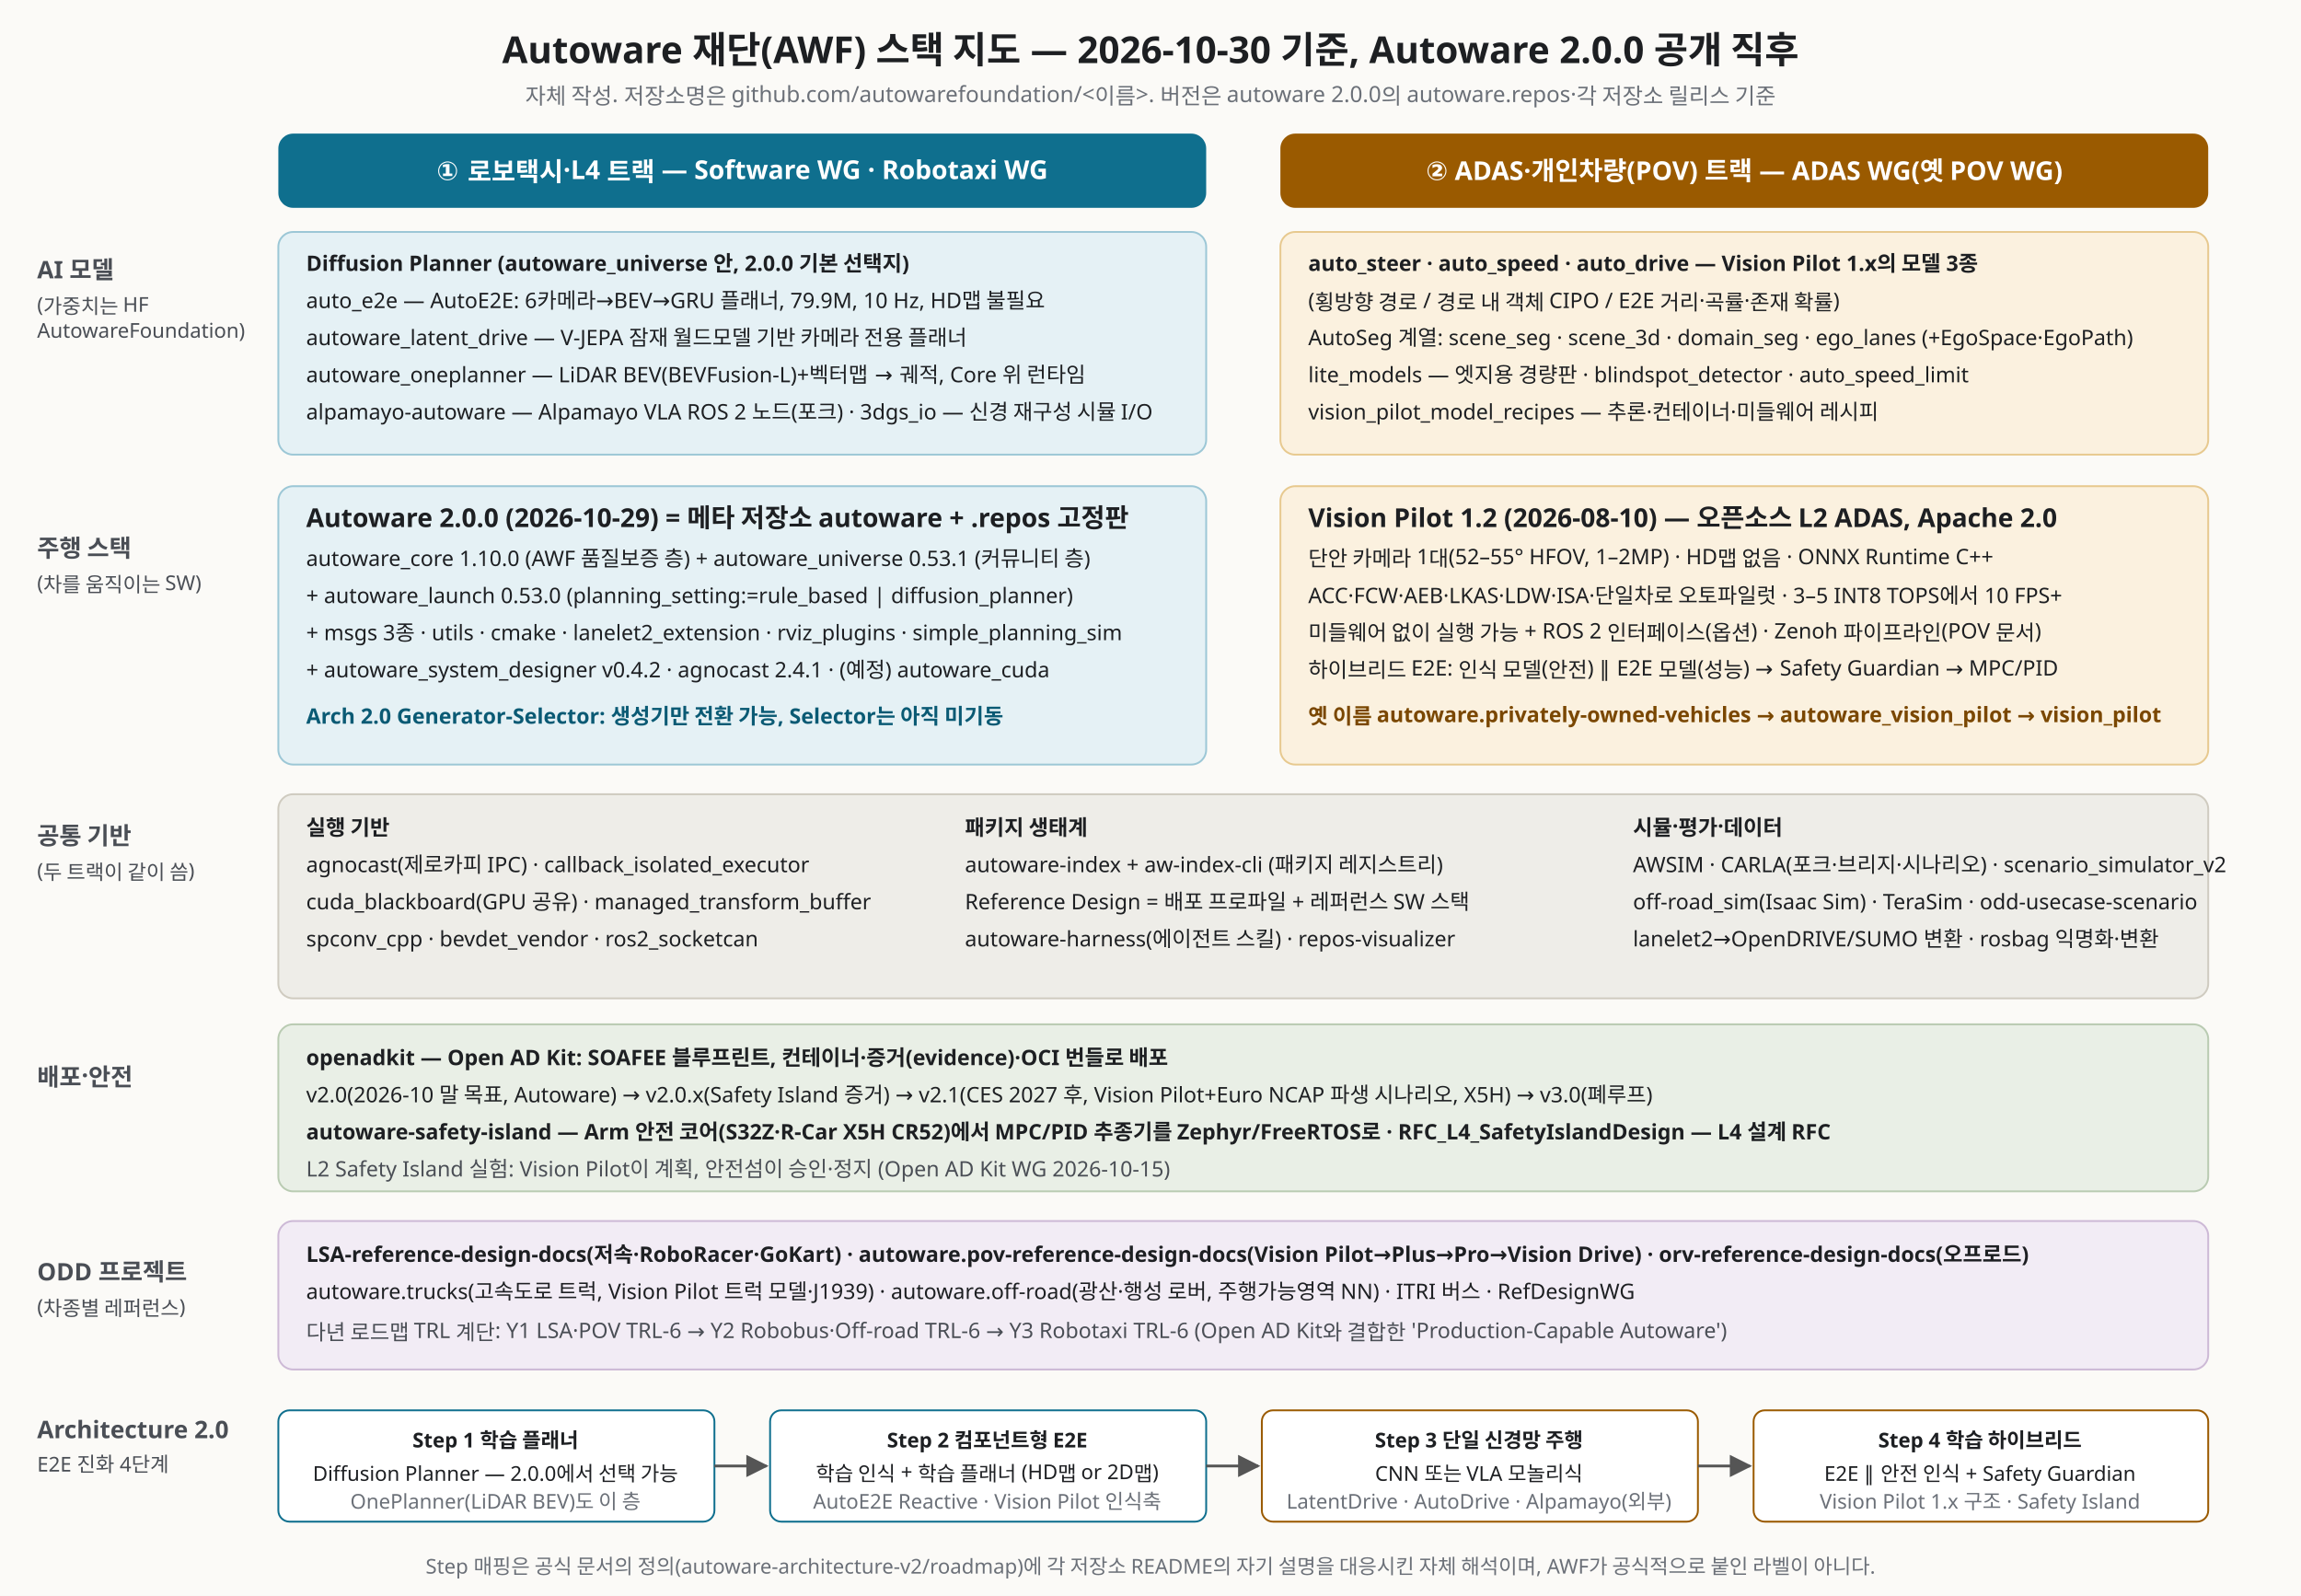
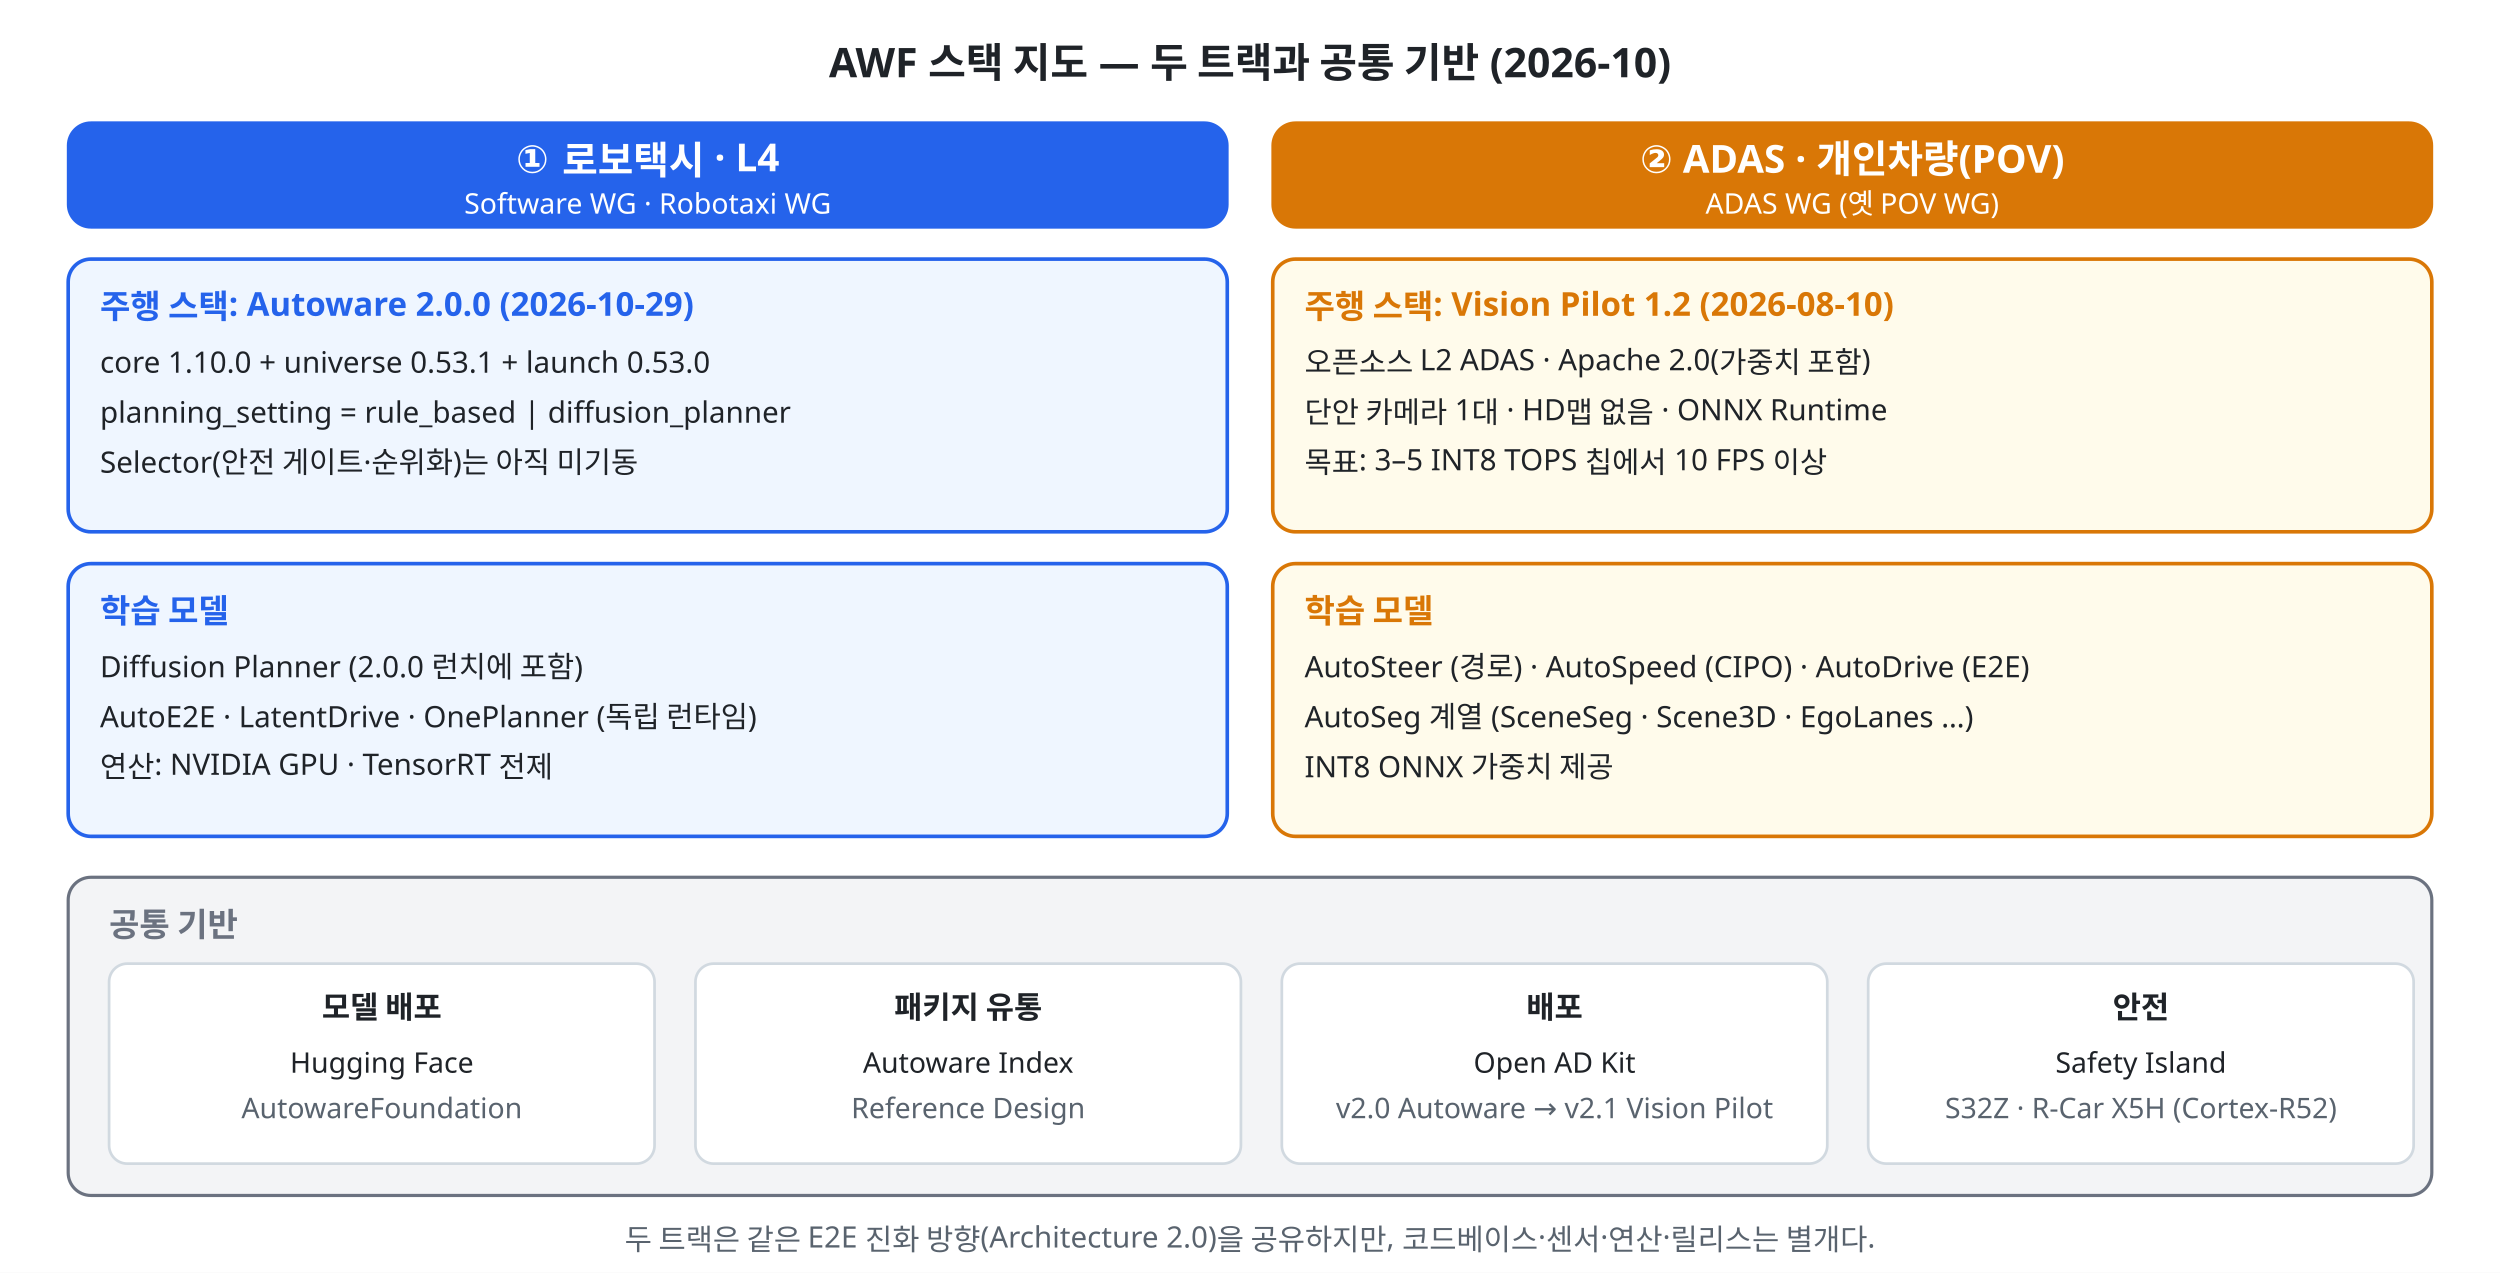
- <svg xmlns="http://www.w3.org/2000/svg" width="1240" height="860" viewBox="0 0 1240 860" font-family="'IBM Plex Sans KR','Pretendard','Noto Sans KR','Apple SD Gothic Neo',system-ui,sans-serif" font-size="14">
+ <svg xmlns="http://www.w3.org/2000/svg" width="1100" height="560" viewBox="0 0 1100 560" font-family="Pretendard, 'Apple SD Gothic Neo', 'Noto Sans KR', 'Malgun Gothic', sans-serif" role="img" aria-label="AWF 스택 지도">
  <defs>
-     <marker id="arr" viewBox="0 0 10 10" refX="9" refY="5" markerWidth="8" markerHeight="8" orient="auto-start-reverse">
-       <path d="M0,0 L10,5 L0,10 z" fill="#555" />
+     <marker id="arr" viewBox="0 0 10 10" refX="9" refY="5" markerWidth="7" markerHeight="7" orient="auto-start-reverse">
+       <path d="M0,0 L10,5 L0,10 z" fill="#59636e" />
    </marker>
  </defs>
-   <rect width="1240" height="860" fill="#fbfaf7" />
-   <text x="620" y="34" text-anchor="middle" font-size="20" font-weight="700" fill="#1d1f22">Autoware 재단(AWF) 스택 지도 — 2026-10-30 기준, Autoware 2.0.0 공개 직후</text>
-   <text x="620" y="56" text-anchor="middle" font-size="12" fill="#6b7078">자체 작성. 저장소명은 github.com/autowarefoundation/&lt;이름&gt;. 버전은 autoware 2.0.0의 autoware.repos·각 저장소 릴리스 기준</text>
-   <rect x="150" y="72" width="500" height="40" rx="8" fill="#0f6f8e" />
-   <text x="400" y="97" text-anchor="middle" font-size="14" font-weight="700" fill="#fff">① 로보택시·L4 트랙 — Software WG · Robotaxi WG</text>
-   <rect x="690" y="72" width="500" height="40" rx="8" fill="#9a5a00" />
-   <text x="940" y="97" text-anchor="middle" font-size="14" font-weight="700" fill="#fff">② ADAS·개인차량(POV) 트랙 — ADAS WG(옛 POV WG)</text>
-   <g font-size="13" font-weight="700" fill="#4a4e55">
-     <text x="20" y="150">AI 모델</text>
-     <text x="20" y="168" font-weight="400" font-size="11">(가중치는 HF</text>
-     <text x="20" y="182" font-weight="400" font-size="11">AutowareFoundation)</text>
-     <text x="20" y="300">주행 스택</text>
-     <text x="20" y="318" font-weight="400" font-size="11">(차를 움직이는 SW)</text>
-     <text x="20" y="455">공통 기반</text>
-     <text x="20" y="473" font-weight="400" font-size="11">(두 트랙이 같이 씀)</text>
-     <text x="20" y="585">배포·안전</text>
-     <text x="20" y="690">ODD 프로젝트</text>
-     <text x="20" y="708" font-weight="400" font-size="11">(차종별 레퍼런스)</text>
-   </g>
-   <rect x="150" y="125" width="500" height="120" rx="8" fill="#e5f1f5" stroke="#9cc7d6" />
-   <g font-size="11.5" fill="#1d1f22">
-     <text x="165" y="146" font-weight="700">Diffusion Planner (autoware_universe 안, 2.0.0 기본 선택지)</text>
-     <text x="165" y="166">auto_e2e — AutoE2E: 6카메라→BEV→GRU 플래너, 79.9M, 10 Hz, HD맵 불필요</text>
-     <text x="165" y="186">autoware_latent_drive — V-JEPA 잠재 월드모델 기반 카메라 전용 플래너</text>
-     <text x="165" y="206">autoware_oneplanner — LiDAR BEV(BEVFusion-L)+벡터맵 → 궤적, Core 위 런타임</text>
-     <text x="165" y="226">alpamayo-autoware — Alpamayo VLA ROS 2 노드(포크) · 3dgs_io — 신경 재구성 시뮬 I/O</text>
-   </g>
-   <rect x="690" y="125" width="500" height="120" rx="8" fill="#fbf1df" stroke="#e7c98f" />
-   <g font-size="11.5" fill="#1d1f22">
-     <text x="705" y="146" font-weight="700">auto_steer · auto_speed · auto_drive — Vision Pilot 1.x의 모델 3종</text>
-     <text x="705" y="166">(횡방향 경로 / 경로 내 객체 CIPO / E2E 거리·곡률·존재 확률)</text>
-     <text x="705" y="186">AutoSeg 계열: scene_seg · scene_3d · domain_seg · ego_lanes (+EgoSpace·EgoPath)</text>
-     <text x="705" y="206">lite_models — 엣지용 경량판 · blindspot_detector · auto_speed_limit</text>
-     <text x="705" y="226">vision_pilot_model_recipes — 추론·컨테이너·미들웨어 레시피</text>
-   </g>
-   <rect x="150" y="262" width="500" height="150" rx="8" fill="#e5f1f5" stroke="#9cc7d6" />
-   <g font-size="11.5" fill="#1d1f22">
-     <text x="165" y="284" font-weight="700" font-size="14">Autoware 2.0.0 (2026-10-29) = 메타 저장소 autoware + .repos 고정판</text>
-     <text x="165" y="305">autoware_core 1.10.0 (AWF 품질보증 층) + autoware_universe 0.53.1 (커뮤니티 층)</text>
-     <text x="165" y="325">+ autoware_launch 0.53.0 (planning_setting:=rule_based | diffusion_planner)</text>
-     <text x="165" y="345">+ msgs 3종 · utils · cmake · lanelet2_extension · rviz_plugins · simple_planning_sim</text>
-     <text x="165" y="365">+ autoware_system_designer v0.4.2 · agnocast 2.4.1 · (예정) autoware_cuda</text>
-     <text x="165" y="390" fill="#0a5a74" font-weight="700">Arch 2.0 Generator-Selector: 생성기만 전환 가능, Selector는 아직 미기동</text>
-   </g>
-   <rect x="690" y="262" width="500" height="150" rx="8" fill="#fbf1df" stroke="#e7c98f" />
-   <g font-size="11.5" fill="#1d1f22">
-     <text x="705" y="284" font-weight="700" font-size="14">Vision Pilot 1.2 (2026-08-10) — 오픈소스 L2 ADAS, Apache 2.0</text>
-     <text x="705" y="305">단안 카메라 1대(52–55° HFOV, 1–2MP) · HD맵 없음 · ONNX Runtime C++</text>
-     <text x="705" y="325">ACC·FCW·AEB·LKAS·LDW·ISA·단일차로 오토파일럿 · 3–5 INT8 TOPS에서 10 FPS+</text>
-     <text x="705" y="345">미들웨어 없이 실행 가능 + ROS 2 인터페이스(옵션) · Zenoh 파이프라인(POV 문서)</text>
-     <text x="705" y="365">하이브리드 E2E: 인식 모델(안전) ∥ E2E 모델(성능) → Safety Guardian → MPC/PID</text>
-     <text x="705" y="390" fill="#7a4700" font-weight="700">옛 이름 autoware.privately-owned-vehicles → autoware_vision_pilot → vision_pilot</text>
-   </g>
-   <rect x="150" y="428" width="1040" height="110" rx="8" fill="#eeede8" stroke="#cfcbc0" />
-   <g font-size="11.5" fill="#1d1f22">
-     <text x="165" y="450" font-weight="700">실행 기반</text>
-     <text x="165" y="470">agnocast(제로카피 IPC) · callback_isolated_executor</text>
-     <text x="165" y="490">cuda_blackboard(GPU 공유) · managed_transform_buffer</text>
-     <text x="165" y="510">spconv_cpp · bevdet_vendor · ros2_socketcan</text>
-     <text x="520" y="450" font-weight="700">패키지 생태계</text>
-     <text x="520" y="470">autoware-index + aw-index-cli (패키지 레지스트리)</text>
-     <text x="520" y="490">Reference Design = 배포 프로파일 + 레퍼런스 SW 스택</text>
-     <text x="520" y="510">autoware-harness(에이전트 스킬) · repos-visualizer</text>
-     <text x="880" y="450" font-weight="700">시뮬·평가·데이터</text>
-     <text x="880" y="470">AWSIM · CARLA(포크·브리지·시나리오) · scenario_simulator_v2</text>
-     <text x="880" y="490">off-road_sim(Isaac Sim) · TeraSim · odd-usecase-scenario</text>
-     <text x="880" y="510">lanelet2→OpenDRIVE/SUMO 변환 · rosbag 익명화·변환</text>
-   </g>
-   <rect x="150" y="552" width="1040" height="90" rx="8" fill="#e9efe6" stroke="#b9cbb2" />
-   <g font-size="11.5" fill="#1d1f22">
-     <text x="165" y="574" font-weight="700">openadkit — Open AD Kit: SOAFEE 블루프린트, 컨테이너·증거(evidence)·OCI 번들로 배포</text>
-     <text x="165" y="594">v2.0(2026-10 말 목표, Autoware) → v2.0.x(Safety Island 증거) → v2.1(CES 2027 후, Vision Pilot+Euro NCAP 파생 시나리오, X5H) → v3.0(폐루프)</text>
-     <text x="165" y="614" font-weight="700">autoware-safety-island — Arm 안전 코어(S32Z·R-Car X5H CR52)에서 MPC/PID 추종기를 Zephyr/FreeRTOS로 · RFC_L4_SafetyIslandDesign — L4 설계 RFC</text>
-     <text x="165" y="634" fill="#4a4e55">L2 Safety Island 실험: Vision Pilot이 계획, 안전섬이 승인·정지 (Open AD Kit WG 2026-10-15)</text>
-   </g>
-   <rect x="150" y="658" width="1040" height="80" rx="8" fill="#f2ecf5" stroke="#cdb9d6" />
-   <g font-size="11.5" fill="#1d1f22">
-     <text x="165" y="680" font-weight="700">LSA-reference-design-docs(저속·RoboRacer·GoKart) · autoware.pov-reference-design-docs(Vision Pilot→Plus→Pro→Vision Drive) · orv-reference-design-docs(오프로드)</text>
-     <text x="165" y="700">autoware.trucks(고속도로 트럭, Vision Pilot 트럭 모델·J1939) · autoware.off-road(광산·행성 로버, 주행가능영역 NN) · ITRI 버스 · RefDesignWG</text>
-     <text x="165" y="722" fill="#4a4e55">다년 로드맵 TRL 계단: Y1 LSA·POV TRL-6 → Y2 Robobus·Off-road TRL-6 → Y3 Robotaxi TRL-6 (Open AD Kit와 결합한 'Production-Capable Autoware')</text>
-   </g>
-   <text x="20" y="775" font-size="13" font-weight="700" fill="#4a4e55">Architecture 2.0</text>
-   <text x="20" y="793" font-size="11" fill="#4a4e55">E2E 진화 4단계</text>
-   <g font-size="11" fill="#1d1f22">
-     <rect x="150" y="760" width="235" height="60" rx="6" fill="#fff" stroke="#0f6f8e" />
-     <text x="267" y="780" text-anchor="middle" font-weight="700">Step 1 학습 플래너</text>
-     <text x="267" y="798" text-anchor="middle">Diffusion Planner — 2.0.0에서 선택 가능</text>
-     <text x="267" y="813" text-anchor="middle" fill="#6b7078">OnePlanner(LiDAR BEV)도 이 층</text>
-     <rect x="415" y="760" width="235" height="60" rx="6" fill="#fff" stroke="#0f6f8e" />
-     <text x="532" y="780" text-anchor="middle" font-weight="700">Step 2 컴포넌트형 E2E</text>
-     <text x="532" y="798" text-anchor="middle">학습 인식 + 학습 플래너 (HD맵 or 2D맵)</text>
-     <text x="532" y="813" text-anchor="middle" fill="#6b7078">AutoE2E Reactive · Vision Pilot 인식축</text>
-     <rect x="680" y="760" width="235" height="60" rx="6" fill="#fff" stroke="#9a5a00" />
-     <text x="797" y="780" text-anchor="middle" font-weight="700">Step 3 단일 신경망 주행</text>
-     <text x="797" y="798" text-anchor="middle">CNN 또는 VLA 모놀리식</text>
-     <text x="797" y="813" text-anchor="middle" fill="#6b7078">LatentDrive · AutoDrive · Alpamayo(외부)</text>
-     <rect x="945" y="760" width="245" height="60" rx="6" fill="#fff" stroke="#9a5a00" />
-     <text x="1067" y="780" text-anchor="middle" font-weight="700">Step 4 학습 하이브리드</text>
-     <text x="1067" y="798" text-anchor="middle">E2E ∥ 안전 인식 + Safety Guardian</text>
-     <text x="1067" y="813" text-anchor="middle" fill="#6b7078">Vision Pilot 1.x 구조 · Safety Island</text>
-     <line x1="385" y1="790" x2="413" y2="790" stroke="#555" stroke-width="1.5" marker-end="url(#arr)" />
-     <line x1="650" y1="790" x2="678" y2="790" stroke="#555" stroke-width="1.5" marker-end="url(#arr)" />
-     <line x1="915" y1="790" x2="943" y2="790" stroke="#555" stroke-width="1.5" marker-end="url(#arr)" />
-   </g>
-   <text x="620" y="848" text-anchor="middle" font-size="11" fill="#6b7078">Step 매핑은 공식 문서의 정의(autoware-architecture-v2/roadmap)에 각 저장소 README의 자기 설명을 대응시킨 자체 해석이며, AWF가 공식적으로 붙인 라벨이 아니다.</text>
+   <rect width="1100" height="560" fill="#ffffff" />
+   <text x="550.0" y="34.0" font-size="18" fill="#1f2328" font-weight="bold" text-anchor="middle">AWF 스택 지도 — 두 트랙과 공통 기반 (2026-10)</text>
+   <rect x="30.0" y="54.0" width="510.0" height="46.0" rx="10" fill="#2563eb" stroke="#2563eb" stroke-width="1.2" />
+   <text x="285.0" y="76.0" font-size="17" fill="#fff" font-weight="bold" text-anchor="middle">① 로보택시 · L4</text>
+   <text x="285.0" y="94.0" font-size="12.5" fill="#fff" font-weight="normal" text-anchor="middle">Software WG · Robotaxi WG</text>
+   <rect x="560.0" y="54.0" width="510.0" height="46.0" rx="10" fill="#d97706" stroke="#d97706" stroke-width="1.2" />
+   <text x="815.0" y="76.0" font-size="17" fill="#fff" font-weight="bold" text-anchor="middle">② ADAS · 개인차량(POV)</text>
+   <text x="815.0" y="94.0" font-size="12.5" fill="#fff" font-weight="normal" text-anchor="middle">ADAS WG (옛 POV WG)</text>
+   <rect x="30.0" y="114.0" width="510.0" height="120.0" rx="10" fill="#eff6ff" stroke="#2563eb" stroke-width="1.6" />
+   <text x="44.0" y="140.0" font-size="14.5" fill="#2563eb" font-weight="bold" text-anchor="start">주행 스택: Autoware 2.0.0 (2026-10-29)</text>
+   <text x="44.0" y="164.0" font-size="13" fill="#1f2328" font-weight="normal" text-anchor="start">core 1.10.0 + universe 0.53.1 + launch 0.53.0</text>
+   <text x="44.0" y="186.0" font-size="13" fill="#1f2328" font-weight="normal" text-anchor="start">planning_setting = rule_based | diffusion_planner</text>
+   <text x="44.0" y="208.0" font-size="13" fill="#1f2328" font-weight="normal" text-anchor="start">Selector(안전 게이트·순위화)는 아직 미기동</text>
+   <rect x="560.0" y="114.0" width="510.0" height="120.0" rx="10" fill="#fffbeb" stroke="#d97706" stroke-width="1.6" />
+   <text x="574.0" y="140.0" font-size="14.5" fill="#d97706" font-weight="bold" text-anchor="start">주행 스택: Vision Pilot 1.2 (2026-08-10)</text>
+   <text x="574.0" y="164.0" font-size="13" fill="#1f2328" font-weight="normal" text-anchor="start">오픈소스 L2 ADAS · Apache 2.0(가중치 포함)</text>
+   <text x="574.0" y="186.0" font-size="13" fill="#1f2328" font-weight="normal" text-anchor="start">단안 카메라 1대 · HD맵 없음 · ONNX Runtime</text>
+   <text x="574.0" y="208.0" font-size="13" fill="#1f2328" font-weight="normal" text-anchor="start">목표: 3–5 INT8 TOPS 칩에서 10 FPS 이상</text>
+   <rect x="30.0" y="248.0" width="510.0" height="120.0" rx="10" fill="#eff6ff" stroke="#2563eb" stroke-width="1.6" />
+   <text x="44.0" y="274.0" font-size="14.5" fill="#2563eb" font-weight="bold" text-anchor="start">학습 모델</text>
+   <text x="44.0" y="298.0" font-size="13" fill="#1f2328" font-weight="normal" text-anchor="start">Diffusion Planner (2.0.0 런치에 포함)</text>
+   <text x="44.0" y="320.0" font-size="13" fill="#1f2328" font-weight="normal" text-anchor="start">AutoE2E · LatentDrive · OnePlanner (독립 런타임)</text>
+   <text x="44.0" y="342.0" font-size="13" fill="#1f2328" font-weight="normal" text-anchor="start">연산: NVIDIA GPU · TensorRT 전제</text>
+   <rect x="560.0" y="248.0" width="510.0" height="120.0" rx="10" fill="#fffbeb" stroke="#d97706" stroke-width="1.6" />
+   <text x="574.0" y="274.0" font-size="14.5" fill="#d97706" font-weight="bold" text-anchor="start">학습 모델</text>
+   <text x="574.0" y="298.0" font-size="13" fill="#1f2328" font-weight="normal" text-anchor="start">AutoSteer (경로) · AutoSpeed (CIPO) · AutoDrive (E2E)</text>
+   <text x="574.0" y="320.0" font-size="13" fill="#1f2328" font-weight="normal" text-anchor="start">AutoSeg 계열 (SceneSeg · Scene3D · EgoLanes …)</text>
+   <text x="574.0" y="342.0" font-size="13" fill="#1f2328" font-weight="normal" text-anchor="start">INT8 ONNX 가중치 제공</text>
+   <rect x="30.0" y="386.0" width="1040.0" height="140.0" rx="10" fill="#f3f4f6" stroke="#6b7280" stroke-width="1.4" />
+   <text x="48.0" y="412.0" font-size="14.5" fill="#6b7280" font-weight="bold" text-anchor="start">공통 기반</text>
+   <rect x="48.0" y="424.0" width="240.0" height="88.0" rx="8" fill="#fff" stroke="#d1d9e0" stroke-width="1.2" />
+   <text x="168.0" y="448.0" font-size="13.5" fill="#1f2328" font-weight="bold" text-anchor="middle">모델 배포</text>
+   <text x="168.0" y="472.0" font-size="12.5" fill="#1f2328" font-weight="normal" text-anchor="middle">Hugging Face</text>
+   <text x="168.0" y="492.0" font-size="12.5" fill="#59636e" font-weight="normal" text-anchor="middle">AutowareFoundation</text>
+   <rect x="306.0" y="424.0" width="240.0" height="88.0" rx="8" fill="#fff" stroke="#d1d9e0" stroke-width="1.2" />
+   <text x="426.0" y="448.0" font-size="13.5" fill="#1f2328" font-weight="bold" text-anchor="middle">패키지 유통</text>
+   <text x="426.0" y="472.0" font-size="12.5" fill="#1f2328" font-weight="normal" text-anchor="middle">Autoware Index</text>
+   <text x="426.0" y="492.0" font-size="12.5" fill="#59636e" font-weight="normal" text-anchor="middle">Reference Design</text>
+   <rect x="564.0" y="424.0" width="240.0" height="88.0" rx="8" fill="#fff" stroke="#d1d9e0" stroke-width="1.2" />
+   <text x="684.0" y="448.0" font-size="13.5" fill="#1f2328" font-weight="bold" text-anchor="middle">배포</text>
+   <text x="684.0" y="472.0" font-size="12.5" fill="#1f2328" font-weight="normal" text-anchor="middle">Open AD Kit</text>
+   <text x="684.0" y="492.0" font-size="12.5" fill="#59636e" font-weight="normal" text-anchor="middle">v2.0 Autoware → v2.1 Vision Pilot</text>
+   <rect x="822.0" y="424.0" width="240.0" height="88.0" rx="8" fill="#fff" stroke="#d1d9e0" stroke-width="1.2" />
+   <text x="942.0" y="448.0" font-size="13.5" fill="#1f2328" font-weight="bold" text-anchor="middle">안전</text>
+   <text x="942.0" y="472.0" font-size="12.5" fill="#1f2328" font-weight="normal" text-anchor="middle">Safety Island</text>
+   <text x="942.0" y="492.0" font-size="12.5" fill="#59636e" font-weight="normal" text-anchor="middle">S32Z · R-Car X5H (Cortex-R52)</text>
+   <text x="550.0" y="550.0" font-size="13" fill="#59636e" font-weight="normal" text-anchor="middle">두 트랙은 같은 E2E 진화 방향(Architecture 2.0)을 공유하지만, 코드베이스·센서·연산·릴리스는 별개다.</text>
</svg>
